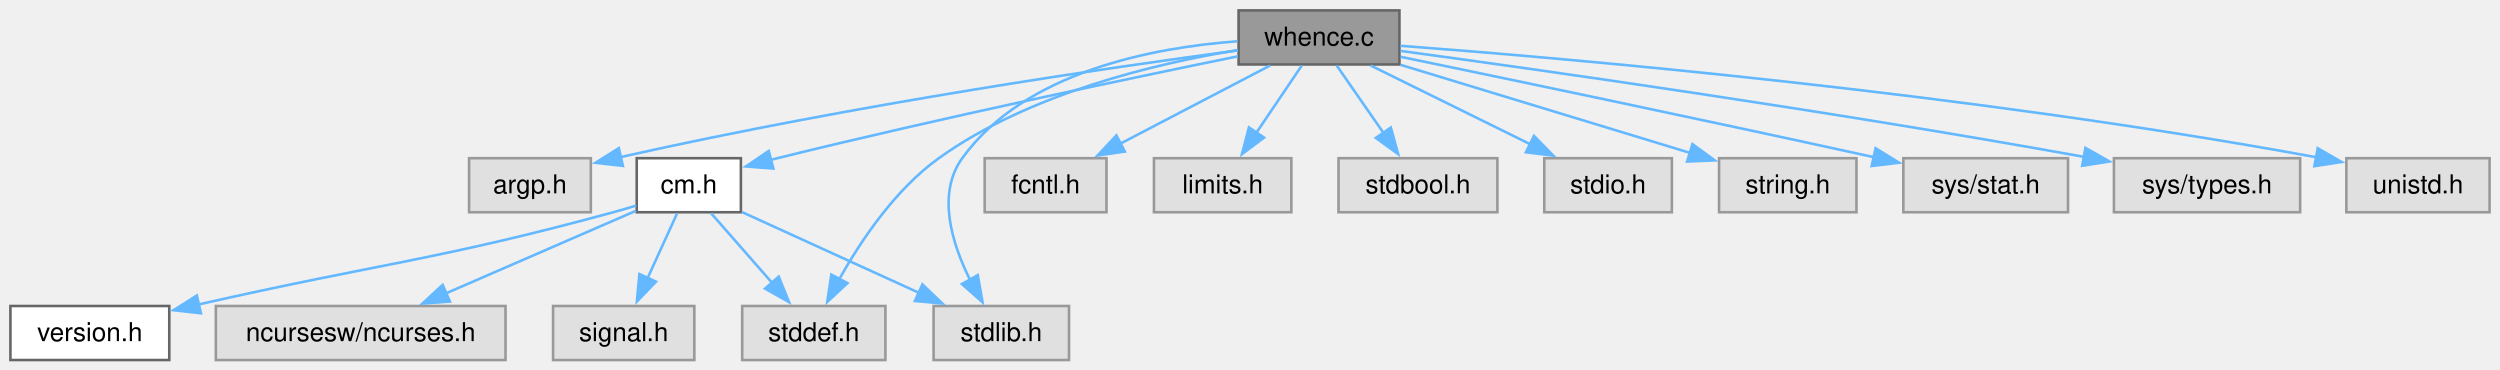
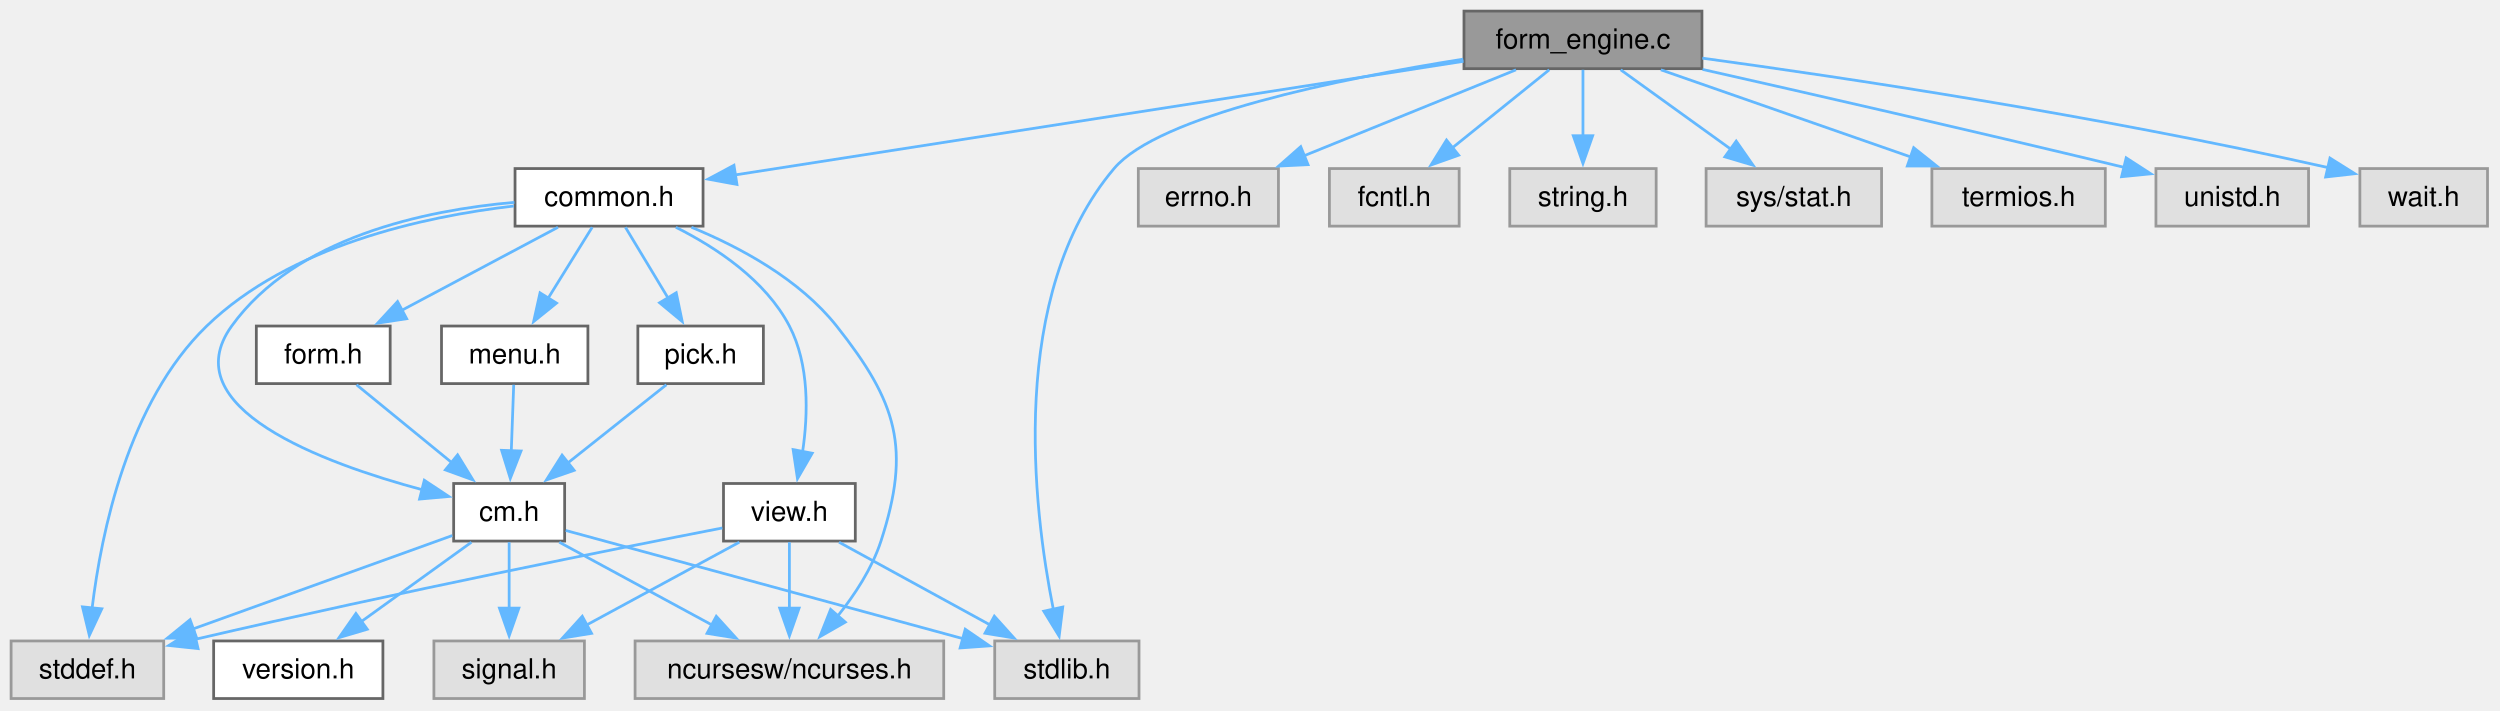
- <svg xmlns="http://www.w3.org/2000/svg" xmlns:xlink="http://www.w3.org/1999/xlink" width="960pt" height="142pt" viewBox="0.00 0.00 960.00 142.00">
-   <g id="graph0" class="graph" transform="scale(1 1) rotate(0) translate(4 138.25)">
+ <svg xmlns="http://www.w3.org/2000/svg" xmlns:xlink="http://www.w3.org/1999/xlink" width="901pt" height="256pt" viewBox="0.00 0.00 901.00 256.00">
+   <g id="graph0" class="graph" transform="scale(1 1) rotate(0) translate(4 251.75)">
    <g id="Node000001" class="node">
      <g id="a_Node000001">
-         <a xlink:title="Find the full path of a file in the directories specified by the.">
-           <polygon fill="#999999" stroke="#666666" points="533.38,-134.25 471.62,-134.25 471.62,-113.5 533.38,-113.5 533.38,-134.25" />
-           <text xml:space="preserve" text-anchor="middle" x="502.5" y="-120.75" font-family="Helvetica,sans-Serif" font-size="10.00">whence.c</text>
+         <a xlink:title="The working part of C-Menu Form.">
+           <polygon fill="#999999" stroke="#666666" points="609.38,-247.75 523.62,-247.75 523.62,-227 609.38,-227 609.38,-247.75" />
+           <text xml:space="preserve" text-anchor="middle" x="566.5" y="-234.25" font-family="Helvetica,sans-Serif" font-size="10.00">form_engine.c</text>
        </a>
      </g>
    </g>
    <g id="Node000002" class="node">
      <g id="a_Node000002">
-         <a xlink:title=" ">
-           <polygon fill="#e0e0e0" stroke="#999999" points="222.88,-77.5 176.12,-77.5 176.12,-56.75 222.88,-56.75 222.88,-77.5" />
-           <text xml:space="preserve" text-anchor="middle" x="199.5" y="-64" font-family="Helvetica,sans-Serif" font-size="10.00">argp.h</text>
+         <a xlink:href="../../dd/dd8/a00719.html" target="_top" xlink:title="Headder for C-Menu Menu, Form, Pick, and View components.">
+           <polygon fill="white" stroke="#666666" points="249.38,-191 181.62,-191 181.62,-170.25 249.38,-170.25 249.38,-191" />
+           <text xml:space="preserve" text-anchor="middle" x="215.5" y="-177.5" font-family="Helvetica,sans-Serif" font-size="10.00">common.h</text>
        </a>
      </g>
    </g>
    <g id="edge1_Node000001_Node000002" class="edge">
      <g id="a_edge1_Node000001_Node000002">
        <a xlink:title=" ">
-           <path fill="none" stroke="#63b8ff" d="M471.38,-118.89C422.72,-112.4 325.5,-98.38 234.27,-77.93" />
-           <polygon fill="#63b8ff" stroke="#63b8ff" points="235.19,-74.55 224.66,-75.74 233.63,-81.37 235.19,-74.55" />
+           <path fill="none" stroke="#63b8ff" d="M523.46,-229.66C456.75,-219.26 328.99,-199.33 260.88,-188.7" />
+           <polygon fill="#63b8ff" stroke="#63b8ff" points="261.6,-185.27 251.18,-187.19 260.52,-192.19 261.6,-185.27" />
+         </a>
+       </g>
+     </g>
+     <g id="Node000008" class="node">
+       <g id="a_Node000008">
+         <a xlink:title=" ">
+           <polygon fill="#e0e0e0" stroke="#999999" points="406.5,-20.75 354.5,-20.75 354.5,0 406.5,0 406.5,-20.75" />
+           <text xml:space="preserve" text-anchor="middle" x="380.5" y="-7.25" font-family="Helvetica,sans-Serif" font-size="10.00">stdlib.h</text>
+         </a>
+       </g>
+     </g>
+     <g id="edge23_Node000001_Node000008" class="edge">
+       <g id="a_edge23_Node000001_Node000008">
+         <a xlink:title=" ">
+           <path fill="none" stroke="#63b8ff" d="M523.34,-230.44C478.81,-223.38 413.62,-210.09 397.5,-191 359.17,-145.62 368.3,-68.9 375.61,-32.18" />
+           <polygon fill="#63b8ff" stroke="#63b8ff" points="379.02,-32.97 377.72,-22.45 372.18,-31.48 379.02,-32.97" />
+         </a>
+       </g>
+     </g>
+     <g id="Node000013" class="node">
+       <g id="a_Node000013">
+         <a xlink:title=" ">
+           <polygon fill="#e0e0e0" stroke="#999999" points="456.75,-191 406.25,-191 406.25,-170.25 456.75,-170.25 456.75,-191" />
+           <text xml:space="preserve" text-anchor="middle" x="431.5" y="-177.5" font-family="Helvetica,sans-Serif" font-size="10.00">errno.h</text>
+         </a>
+       </g>
+     </g>
+     <g id="edge21_Node000001_Node000013" class="edge">
+       <g id="a_edge21_Node000001_Node000013">
+         <a xlink:title=" ">
+           <path fill="none" stroke="#63b8ff" d="M542.36,-226.59C521.06,-217.94 489.75,-205.25 465.83,-195.55" />
+           <polygon fill="#63b8ff" stroke="#63b8ff" points="467.41,-192.41 456.83,-191.9 464.78,-198.9 467.41,-192.41" />
+         </a>
+       </g>
+     </g>
+     <g id="Node000014" class="node">
+       <g id="a_Node000014">
+         <a xlink:title=" ">
+           <polygon fill="#e0e0e0" stroke="#999999" points="521.88,-191 475.12,-191 475.12,-170.25 521.88,-170.25 521.88,-191" />
+           <text xml:space="preserve" text-anchor="middle" x="498.5" y="-177.5" font-family="Helvetica,sans-Serif" font-size="10.00">fcntl.h</text>
+         </a>
+       </g>
+     </g>
+     <g id="edge22_Node000001_Node000014" class="edge">
+       <g id="a_edge22_Node000001_Node000014">
+         <a xlink:title=" ">
+           <path fill="none" stroke="#63b8ff" d="M554.34,-226.59C544.67,-218.8 530.92,-207.72 519.48,-198.51" />
+           <polygon fill="#63b8ff" stroke="#63b8ff" points="521.71,-195.82 511.73,-192.28 517.32,-201.28 521.71,-195.82" />
+         </a>
+       </g>
+     </g>
+     <g id="Node000015" class="node">
+       <g id="a_Node000015">
+         <a xlink:title=" ">
+           <polygon fill="#e0e0e0" stroke="#999999" points="592.88,-191 540.12,-191 540.12,-170.25 592.88,-170.25 592.88,-191" />
+           <text xml:space="preserve" text-anchor="middle" x="566.5" y="-177.5" font-family="Helvetica,sans-Serif" font-size="10.00">string.h</text>
+         </a>
+       </g>
+     </g>
+     <g id="edge24_Node000001_Node000015" class="edge">
+       <g id="a_edge24_Node000001_Node000015">
+         <a xlink:title=" ">
+           <path fill="none" stroke="#63b8ff" d="M566.5,-226.59C566.5,-219.97 566.5,-210.97 566.5,-202.77" />
+           <polygon fill="#63b8ff" stroke="#63b8ff" points="570,-202.84 566.5,-192.84 563,-202.84 570,-202.84" />
+         </a>
+       </g>
+     </g>
+     <g id="Node000016" class="node">
+       <g id="a_Node000016">
+         <a xlink:title=" ">
+           <polygon fill="#e0e0e0" stroke="#999999" points="674.12,-191 610.88,-191 610.88,-170.25 674.12,-170.25 674.12,-191" />
+           <text xml:space="preserve" text-anchor="middle" x="642.5" y="-177.5" font-family="Helvetica,sans-Serif" font-size="10.00">sys/stat.h</text>
+         </a>
+       </g>
+     </g>
+     <g id="edge25_Node000001_Node000016" class="edge">
+       <g id="a_edge25_Node000001_Node000016">
+         <a xlink:title=" ">
+           <path fill="none" stroke="#63b8ff" d="M580.09,-226.59C591.11,-218.65 606.89,-207.28 619.82,-197.96" />
+           <polygon fill="#63b8ff" stroke="#63b8ff" points="621.73,-200.9 627.8,-192.21 617.64,-195.22 621.73,-200.9" />
+         </a>
+       </g>
+     </g>
+     <g id="Node000017" class="node">
+       <g id="a_Node000017">
+         <a xlink:title=" ">
+           <polygon fill="#e0e0e0" stroke="#999999" points="754.75,-191 692.25,-191 692.25,-170.25 754.75,-170.25 754.75,-191" />
+           <text xml:space="preserve" text-anchor="middle" x="723.5" y="-177.5" font-family="Helvetica,sans-Serif" font-size="10.00">termios.h</text>
+         </a>
+       </g>
+     </g>
+     <g id="edge26_Node000001_Node000017" class="edge">
+       <g id="a_edge26_Node000001_Node000017">
+         <a xlink:title=" ">
+           <path fill="none" stroke="#63b8ff" d="M594.57,-226.59C619.72,-217.82 656.85,-204.87 684.81,-195.12" />
+           <polygon fill="#63b8ff" stroke="#63b8ff" points="685.69,-198.52 693.98,-191.92 683.39,-191.91 685.69,-198.52" />
+         </a>
+       </g>
+     </g>
+     <g id="Node000018" class="node">
+       <g id="a_Node000018">
+         <a xlink:title=" ">
+           <polygon fill="#e0e0e0" stroke="#999999" points="828,-191 773,-191 773,-170.25 828,-170.25 828,-191" />
+           <text xml:space="preserve" text-anchor="middle" x="800.5" y="-177.5" font-family="Helvetica,sans-Serif" font-size="10.00">unistd.h</text>
+         </a>
+       </g>
+     </g>
+     <g id="edge27_Node000001_Node000018" class="edge">
+       <g id="a_edge27_Node000001_Node000018">
+         <a xlink:title=" ">
+           <path fill="none" stroke="#63b8ff" d="M609.6,-226.73C647.22,-218.25 703.54,-205.4 761.75,-191.38" />
+           <polygon fill="#63b8ff" stroke="#63b8ff" points="762.27,-194.86 771.16,-189.11 760.62,-188.06 762.27,-194.86" />
+         </a>
+       </g>
+     </g>
+     <g id="Node000019" class="node">
+       <g id="a_Node000019">
+         <a xlink:title=" ">
+           <polygon fill="#e0e0e0" stroke="#999999" points="892.5,-191 846.5,-191 846.5,-170.25 892.5,-170.25 892.5,-191" />
+           <text xml:space="preserve" text-anchor="middle" x="869.5" y="-177.5" font-family="Helvetica,sans-Serif" font-size="10.00">wait.h</text>
+         </a>
+       </g>
+     </g>
+     <g id="edge28_Node000001_Node000019" class="edge">
+       <g id="a_edge28_Node000001_Node000019">
+         <a xlink:title=" ">
+           <path fill="none" stroke="#63b8ff" d="M609.52,-230.79C660.98,-223.75 749.89,-210.46 835,-191.36" />
+           <polygon fill="#63b8ff" stroke="#63b8ff" points="835.72,-194.78 844.69,-189.15 834.16,-187.96 835.72,-194.78" />
        </a>
      </g>
    </g>
    <g id="Node000003" class="node">
      <g id="a_Node000003">
+         <a xlink:title=" ">
+           <polygon fill="#e0e0e0" stroke="#999999" points="336.12,-20.75 224.88,-20.75 224.88,0 336.12,0 336.12,-20.75" />
+           <text xml:space="preserve" text-anchor="middle" x="280.5" y="-7.25" font-family="Helvetica,sans-Serif" font-size="10.00">ncursesw/ncurses.h</text>
+         </a>
+       </g>
+     </g>
+     <g id="edge2_Node000002_Node000003" class="edge">
+       <g id="a_edge2_Node000002_Node000003">
+         <a xlink:title=" ">
+           <path fill="none" stroke="#63b8ff" d="M245.19,-169.85C262.78,-162.62 284.16,-151.08 297.5,-134.25 319.34,-106.68 324.38,-90.2 313.5,-56.75 310.29,-46.87 304.03,-37.35 297.81,-29.6" />
+           <polygon fill="#63b8ff" stroke="#63b8ff" points="300.65,-27.53 291.46,-22.27 295.36,-32.12 300.65,-27.53" />
+         </a>
+       </g>
+     </g>
+     <g id="Node000004" class="node">
+       <g id="a_Node000004">
        <a xlink:href="../../d8/db9/a00725.html" target="_top" xlink:title="Headder for C-Menu API library, libcm.so.">
-           <polygon fill="white" stroke="#666666" points="280.5,-77.5 240.5,-77.5 240.5,-56.75 280.5,-56.75 280.5,-77.5" />
-           <text xml:space="preserve" text-anchor="middle" x="260.5" y="-64" font-family="Helvetica,sans-Serif" font-size="10.00">cm.h</text>
-         </a>
-       </g>
-     </g>
-     <g id="edge2_Node000001_Node000003" class="edge">
-       <g id="a_edge2_Node000001_Node000003">
-         <a xlink:title=" ">
-           <path fill="none" stroke="#63b8ff" d="M471.37,-116.63C430.59,-108.33 356.94,-92.91 294.5,-77.5 293.68,-77.3 292.84,-77.09 292,-76.87" />
-           <polygon fill="#63b8ff" stroke="#63b8ff" points="292.97,-73.51 282.41,-74.34 291.19,-80.28 292.97,-73.51" />
+           <polygon fill="white" stroke="#666666" points="199.5,-77.5 159.5,-77.5 159.5,-56.75 199.5,-56.75 199.5,-77.5" />
+           <text xml:space="preserve" text-anchor="middle" x="179.5" y="-64" font-family="Helvetica,sans-Serif" font-size="10.00">cm.h</text>
+         </a>
+       </g>
+     </g>
+     <g id="edge3_Node000002_Node000004" class="edge">
+       <g id="a_edge3_Node000002_Node000004">
+         <a xlink:title=" ">
+           <path fill="none" stroke="#63b8ff" d="M181.38,-178.82C149.2,-176.02 102.56,-166.26 79.5,-134.25 58.38,-104.94 111.85,-84.98 148.49,-75.16" />
+           <polygon fill="#63b8ff" stroke="#63b8ff" points="148.92,-78.67 157.75,-72.82 147.2,-71.88 148.92,-78.67" />
        </a>
      </g>
    </g>
    <g id="Node000007" class="node">
      <g id="a_Node000007">
        <a xlink:title=" ">
-           <polygon fill="#e0e0e0" stroke="#999999" points="336,-20.75 281,-20.75 281,0 336,0 336,-20.75" />
-           <text xml:space="preserve" text-anchor="middle" x="308.5" y="-7.25" font-family="Helvetica,sans-Serif" font-size="10.00">stddef.h</text>
-         </a>
-       </g>
-     </g>
-     <g id="edge11_Node000001_Node000007" class="edge">
-       <g id="a_edge11_Node000001_Node000007">
-         <a xlink:title=" ">
-           <path fill="none" stroke="#63b8ff" d="M471.16,-119.01C439.72,-113.86 391.12,-102.33 356.5,-77.5 339.78,-65.51 326.6,-45.88 318.31,-31.12" />
-           <polygon fill="#63b8ff" stroke="#63b8ff" points="321.43,-29.53 313.66,-22.32 315.24,-32.8 321.43,-29.53" />
-         </a>
-       </g>
-     </g>
-     <g id="Node000008" class="node">
-       <g id="a_Node000008">
-         <a xlink:title=" ">
-           <polygon fill="#e0e0e0" stroke="#999999" points="406.5,-20.75 354.5,-20.75 354.5,0 406.5,0 406.5,-20.75" />
-           <text xml:space="preserve" text-anchor="middle" x="380.5" y="-7.25" font-family="Helvetica,sans-Serif" font-size="10.00">stdlib.h</text>
-         </a>
-       </g>
-     </g>
-     <g id="edge13_Node000001_Node000008" class="edge">
-       <g id="a_edge13_Node000001_Node000008">
-         <a xlink:title=" ">
-           <path fill="none" stroke="#63b8ff" d="M471.16,-122.39C438.72,-120.01 389.48,-110.71 365.5,-77.5 355.61,-63.81 361.52,-44.7 368.62,-30.55" />
-           <polygon fill="#63b8ff" stroke="#63b8ff" points="371.47,-32.61 373.3,-22.18 365.36,-29.19 371.47,-32.61" />
+           <polygon fill="#e0e0e0" stroke="#999999" points="55,-20.75 0,-20.75 0,0 55,0 55,-20.75" />
+           <text xml:space="preserve" text-anchor="middle" x="27.5" y="-7.25" font-family="Helvetica,sans-Serif" font-size="10.00">stddef.h</text>
+         </a>
+       </g>
+     </g>
+     <g id="edge20_Node000002_Node000007" class="edge">
+       <g id="a_edge20_Node000002_Node000007">
+         <a xlink:title=" ">
+           <path fill="none" stroke="#63b8ff" d="M181.19,-177.51C148.67,-173.72 100.46,-163.22 70.5,-134.25 42.17,-106.85 32.48,-59.76 29.19,-32.52" />
+           <polygon fill="#63b8ff" stroke="#63b8ff" points="32.69,-32.34 28.2,-22.74 25.72,-33.04 32.69,-32.34" />
        </a>
      </g>
    </g>
    <g id="Node000009" class="node">
      <g id="a_Node000009">
-         <a xlink:title=" ">
-           <polygon fill="#e0e0e0" stroke="#999999" points="420.88,-77.5 374.12,-77.5 374.12,-56.75 420.88,-56.75 420.88,-77.5" />
-           <text xml:space="preserve" text-anchor="middle" x="397.5" y="-64" font-family="Helvetica,sans-Serif" font-size="10.00">fcntl.h</text>
-         </a>
-       </g>
-     </g>
-     <g id="edge8_Node000001_Node000009" class="edge">
-       <g id="a_edge8_Node000001_Node000009">
-         <a xlink:title=" ">
-           <path fill="none" stroke="#63b8ff" d="M483.73,-113.09C467.75,-104.76 444.55,-92.66 426.24,-83.11" />
-           <polygon fill="#63b8ff" stroke="#63b8ff" points="427.94,-80.05 417.45,-78.53 424.7,-86.26 427.94,-80.05" />
+         <a xlink:href="../../d2/d94/a00716.html" target="_top" xlink:title="Form data structures, enums, types, end process declarations.">
+           <polygon fill="white" stroke="#666666" points="136.62,-134.25 88.38,-134.25 88.38,-113.5 136.62,-113.5 136.62,-134.25" />
+           <text xml:space="preserve" text-anchor="middle" x="112.5" y="-120.75" font-family="Helvetica,sans-Serif" font-size="10.00">form.h</text>
+         </a>
+       </g>
+     </g>
+     <g id="edge9_Node000002_Node000009" class="edge">
+       <g id="a_edge9_Node000002_Node000009">
+         <a xlink:title=" ">
+           <path fill="none" stroke="#63b8ff" d="M197.09,-169.84C181.41,-161.51 158.65,-149.41 140.69,-139.86" />
+           <polygon fill="#63b8ff" stroke="#63b8ff" points="142.56,-136.89 132.09,-135.29 139.28,-143.07 142.56,-136.89" />
        </a>
      </g>
    </g>
    <g id="Node000010" class="node">
      <g id="a_Node000010">
-         <a xlink:title=" ">
-           <polygon fill="#e0e0e0" stroke="#999999" points="491.88,-77.5 439.12,-77.5 439.12,-56.75 491.88,-56.75 491.88,-77.5" />
-           <text xml:space="preserve" text-anchor="middle" x="465.5" y="-64" font-family="Helvetica,sans-Serif" font-size="10.00">limits.h</text>
-         </a>
-       </g>
-     </g>
-     <g id="edge9_Node000001_Node000010" class="edge">
-       <g id="a_edge9_Node000001_Node000010">
-         <a xlink:title=" ">
-           <path fill="none" stroke="#63b8ff" d="M495.89,-113.09C491.04,-105.92 484.32,-95.98 478.43,-87.26" />
-           <polygon fill="#63b8ff" stroke="#63b8ff" points="481.4,-85.41 472.91,-79.08 475.6,-89.33 481.4,-85.41" />
+         <a xlink:href="../../df/df7/a00731.html" target="_top" xlink:title="Menu data structures, enums, types, end external declarations.">
+           <polygon fill="white" stroke="#666666" points="207.88,-134.25 155.12,-134.25 155.12,-113.5 207.88,-113.5 207.88,-134.25" />
+           <text xml:space="preserve" text-anchor="middle" x="181.5" y="-120.75" font-family="Helvetica,sans-Serif" font-size="10.00">menu.h</text>
+         </a>
+       </g>
+     </g>
+     <g id="edge11_Node000002_Node000010" class="edge">
+       <g id="a_edge11_Node000002_Node000010">
+         <a xlink:title=" ">
+           <path fill="none" stroke="#63b8ff" d="M209.42,-169.84C205.02,-162.75 198.93,-152.94 193.56,-144.29" />
+           <polygon fill="#63b8ff" stroke="#63b8ff" points="196.57,-142.51 188.32,-135.86 190.63,-146.21 196.57,-142.51" />
        </a>
      </g>
    </g>
    <g id="Node000011" class="node">
      <g id="a_Node000011">
-         <a xlink:title=" ">
-           <polygon fill="#e0e0e0" stroke="#999999" points="571,-77.5 510,-77.5 510,-56.75 571,-56.75 571,-77.5" />
-           <text xml:space="preserve" text-anchor="middle" x="540.5" y="-64" font-family="Helvetica,sans-Serif" font-size="10.00">stdbool.h</text>
-         </a>
-       </g>
-     </g>
-     <g id="edge10_Node000001_Node000011" class="edge">
-       <g id="a_edge10_Node000001_Node000011">
-         <a xlink:title=" ">
-           <path fill="none" stroke="#63b8ff" d="M509.29,-113.09C514.27,-105.92 521.17,-95.98 527.22,-87.26" />
-           <polygon fill="#63b8ff" stroke="#63b8ff" points="530.08,-89.28 532.9,-79.07 524.32,-85.29 530.08,-89.28" />
+         <a xlink:href="../../db/d7c/a00722.html" target="_top" xlink:title="Pick data structures, enums, types, end external declarations.">
+           <polygon fill="white" stroke="#666666" points="271.12,-134.25 225.88,-134.25 225.88,-113.5 271.12,-113.5 271.12,-134.25" />
+           <text xml:space="preserve" text-anchor="middle" x="248.5" y="-120.75" font-family="Helvetica,sans-Serif" font-size="10.00">pick.h</text>
+         </a>
+       </g>
+     </g>
+     <g id="edge13_Node000002_Node000011" class="edge">
+       <g id="a_edge13_Node000002_Node000011">
+         <a xlink:title=" ">
+           <path fill="none" stroke="#63b8ff" d="M221.4,-169.84C225.67,-162.75 231.58,-152.94 236.8,-144.29" />
+           <polygon fill="#63b8ff" stroke="#63b8ff" points="239.71,-146.25 241.87,-135.87 233.71,-142.63 239.71,-146.25" />
        </a>
      </g>
    </g>
    <g id="Node000012" class="node">
      <g id="a_Node000012">
-         <a xlink:title=" ">
-           <polygon fill="#e0e0e0" stroke="#999999" points="638,-77.5 589,-77.5 589,-56.75 638,-56.75 638,-77.5" />
-           <text xml:space="preserve" text-anchor="middle" x="613.5" y="-64" font-family="Helvetica,sans-Serif" font-size="10.00">stdio.h</text>
-         </a>
-       </g>
-     </g>
-     <g id="edge12_Node000001_Node000012" class="edge">
-       <g id="a_edge12_Node000001_Node000012">
-         <a xlink:title=" ">
-           <path fill="none" stroke="#63b8ff" d="M522.34,-113.09C539.39,-104.68 564.22,-92.43 583.66,-82.84" />
-           <polygon fill="#63b8ff" stroke="#63b8ff" points="585.05,-86.06 592.47,-78.5 581.95,-79.78 585.05,-86.06" />
-         </a>
-       </g>
-     </g>
-     <g id="Node000013" class="node">
-       <g id="a_Node000013">
-         <a xlink:title=" ">
-           <polygon fill="#e0e0e0" stroke="#999999" points="708.88,-77.5 656.12,-77.5 656.12,-56.75 708.88,-56.75 708.88,-77.5" />
-           <text xml:space="preserve" text-anchor="middle" x="682.5" y="-64" font-family="Helvetica,sans-Serif" font-size="10.00">string.h</text>
-         </a>
-       </g>
-     </g>
-     <g id="edge14_Node000001_Node000013" class="edge">
-       <g id="a_edge14_Node000001_Node000013">
-         <a xlink:title=" ">
-           <path fill="none" stroke="#63b8ff" d="M533.85,-113.34C564.76,-103.94 612,-89.57 644.91,-79.56" />
-           <polygon fill="#63b8ff" stroke="#63b8ff" points="645.9,-82.92 654.45,-76.66 643.86,-76.22 645.9,-82.92" />
-         </a>
-       </g>
-     </g>
-     <g id="Node000014" class="node">
-       <g id="a_Node000014">
-         <a xlink:title=" ">
-           <polygon fill="#e0e0e0" stroke="#999999" points="790.12,-77.5 726.88,-77.5 726.88,-56.75 790.12,-56.75 790.12,-77.5" />
-           <text xml:space="preserve" text-anchor="middle" x="758.5" y="-64" font-family="Helvetica,sans-Serif" font-size="10.00">sys/stat.h</text>
-         </a>
-       </g>
-     </g>
-     <g id="edge15_Node000001_Node000014" class="edge">
-       <g id="a_edge15_Node000001_Node000014">
-         <a xlink:title=" ">
-           <path fill="none" stroke="#63b8ff" d="M533.87,-116.43C573.72,-108.2 644.91,-93.37 715.81,-77.84" />
-           <polygon fill="#63b8ff" stroke="#63b8ff" points="716.23,-81.33 725.25,-75.77 714.73,-74.5 716.23,-81.33" />
-         </a>
-       </g>
-     </g>
-     <g id="Node000015" class="node">
-       <g id="a_Node000015">
-         <a xlink:title=" ">
-           <polygon fill="#e0e0e0" stroke="#999999" points="879.25,-77.5 807.75,-77.5 807.75,-56.75 879.25,-56.75 879.25,-77.5" />
-           <text xml:space="preserve" text-anchor="middle" x="843.5" y="-64" font-family="Helvetica,sans-Serif" font-size="10.00">sys/types.h</text>
-         </a>
-       </g>
-     </g>
-     <g id="edge16_Node000001_Node000015" class="edge">
-       <g id="a_edge16_Node000001_Node000015">
-         <a xlink:title=" ">
-           <path fill="none" stroke="#63b8ff" d="M533.81,-118.7C586.17,-111.6 695.03,-96.26 796.46,-77.98" />
-           <polygon fill="#63b8ff" stroke="#63b8ff" points="796.81,-81.47 806.03,-76.24 795.56,-74.59 796.81,-81.47" />
-         </a>
-       </g>
-     </g>
-     <g id="Node000016" class="node">
-       <g id="a_Node000016">
-         <a xlink:title=" ">
-           <polygon fill="#e0e0e0" stroke="#999999" points="952,-77.5 897,-77.5 897,-56.75 952,-56.75 952,-77.5" />
-           <text xml:space="preserve" text-anchor="middle" x="924.5" y="-64" font-family="Helvetica,sans-Serif" font-size="10.00">unistd.h</text>
-         </a>
-       </g>
-     </g>
-     <g id="edge17_Node000001_Node000016" class="edge">
-       <g id="a_edge17_Node000001_Node000016">
-         <a xlink:title=" ">
-           <path fill="none" stroke="#63b8ff" d="M533.74,-120.67C597.96,-115.83 749.59,-102.78 885.66,-77.83" />
-           <polygon fill="#63b8ff" stroke="#63b8ff" points="886,-81.32 895.19,-76.05 884.72,-74.44 886,-81.32" />
-         </a>
-       </g>
-     </g>
-     <g id="Node000004" class="node">
-       <g id="a_Node000004">
-         <a xlink:href="../../df/d3b/a00728.html" target="_top" xlink:title=" ">
-           <polygon fill="white" stroke="#666666" points="61,-20.75 0,-20.75 0,0 61,0 61,-20.75" />
-           <text xml:space="preserve" text-anchor="middle" x="30.5" y="-7.25" font-family="Helvetica,sans-Serif" font-size="10.00">version.h</text>
-         </a>
-       </g>
-     </g>
-     <g id="edge3_Node000003_Node000004" class="edge">
-       <g id="a_edge3_Node000003_Node000004">
-         <a xlink:title=" ">
-           <path fill="none" stroke="#63b8ff" d="M240.29,-59.32C237.36,-58.41 234.36,-57.53 231.5,-56.75 163.67,-38.29 143.25,-37.41 72.03,-21.29" />
-           <polygon fill="#63b8ff" stroke="#63b8ff" points="73.15,-17.95 62.62,-19.13 71.59,-24.78 73.15,-17.95" />
+         <a xlink:href="../../d6/dc0/a00734.html" target="_top" xlink:title="View data structures, enums, types, end external declarations.">
+           <polygon fill="white" stroke="#666666" points="304.25,-77.5 256.75,-77.5 256.75,-56.75 304.25,-56.75 304.25,-77.5" />
+           <text xml:space="preserve" text-anchor="middle" x="280.5" y="-64" font-family="Helvetica,sans-Serif" font-size="10.00">view.h</text>
+         </a>
+       </g>
+     </g>
+     <g id="edge15_Node000002_Node000012" class="edge">
+       <g id="a_edge15_Node000002_Node000012">
+         <a xlink:title=" ">
+           <path fill="none" stroke="#63b8ff" d="M239.58,-169.84C254.3,-162.44 271.91,-150.72 280.5,-134.25 287.73,-120.38 287.27,-102.54 285.25,-88.88" />
+           <polygon fill="#63b8ff" stroke="#63b8ff" points="288.72,-88.41 283.41,-79.24 281.84,-89.72 288.72,-88.41" />
+         </a>
+       </g>
+     </g>
+     <g id="edge5_Node000004_Node000003" class="edge">
+       <g id="a_edge5_Node000004_Node000003">
+         <a xlink:title=" ">
+           <path fill="none" stroke="#63b8ff" d="M197.56,-56.34C212.92,-48.01 235.24,-35.91 252.86,-26.36" />
+           <polygon fill="#63b8ff" stroke="#63b8ff" points="254.15,-29.64 261.27,-21.8 250.81,-23.49 254.15,-29.64" />
        </a>
      </g>
    </g>
    <g id="Node000005" class="node">
      <g id="a_Node000005">
-         <a xlink:title=" ">
-           <polygon fill="#e0e0e0" stroke="#999999" points="190.12,-20.75 78.88,-20.75 78.88,0 190.12,0 190.12,-20.75" />
-           <text xml:space="preserve" text-anchor="middle" x="134.5" y="-7.25" font-family="Helvetica,sans-Serif" font-size="10.00">ncursesw/ncurses.h</text>
-         </a>
-       </g>
-     </g>
-     <g id="edge4_Node000003_Node000005" class="edge">
-       <g id="a_edge4_Node000003_Node000005">
-         <a xlink:title=" ">
-           <path fill="none" stroke="#63b8ff" d="M240.26,-57.33C220.56,-48.77 190.3,-35.62 167.19,-25.58" />
-           <polygon fill="#63b8ff" stroke="#63b8ff" points="168.77,-22.45 158.21,-21.68 165.98,-28.87 168.77,-22.45" />
+         <a xlink:href="../../df/d3b/a00728.html" target="_top" xlink:title=" ">
+           <polygon fill="white" stroke="#666666" points="134,-20.75 73,-20.75 73,0 134,0 134,-20.75" />
+           <text xml:space="preserve" text-anchor="middle" x="103.5" y="-7.25" font-family="Helvetica,sans-Serif" font-size="10.00">version.h</text>
+         </a>
+       </g>
+     </g>
+     <g id="edge4_Node000004_Node000005" class="edge">
+       <g id="a_edge4_Node000004_Node000005">
+         <a xlink:title=" ">
+           <path fill="none" stroke="#63b8ff" d="M165.91,-56.34C154.89,-48.4 139.11,-37.03 126.18,-27.71" />
+           <polygon fill="#63b8ff" stroke="#63b8ff" points="128.36,-24.97 118.2,-21.96 124.27,-30.65 128.36,-24.97" />
        </a>
      </g>
    </g>
    <g id="Node000006" class="node">
      <g id="a_Node000006">
        <a xlink:title=" ">
-           <polygon fill="#e0e0e0" stroke="#999999" points="262.62,-20.75 208.38,-20.75 208.38,0 262.62,0 262.62,-20.75" />
-           <text xml:space="preserve" text-anchor="middle" x="235.5" y="-7.25" font-family="Helvetica,sans-Serif" font-size="10.00">signal.h</text>
-         </a>
-       </g>
-     </g>
-     <g id="edge5_Node000003_Node000006" class="edge">
-       <g id="a_edge5_Node000003_Node000006">
-         <a xlink:title=" ">
-           <path fill="none" stroke="#63b8ff" d="M256.03,-56.34C252.87,-49.41 248.51,-39.87 244.63,-31.36" />
-           <polygon fill="#63b8ff" stroke="#63b8ff" points="247.9,-30.1 240.56,-22.46 241.53,-33.01 247.9,-30.1" />
-         </a>
-       </g>
-     </g>
-     <g id="edge6_Node000003_Node000007" class="edge">
-       <g id="a_edge6_Node000003_Node000007">
-         <a xlink:title=" ">
-           <path fill="none" stroke="#63b8ff" d="M269.08,-56.34C275.57,-48.94 284.65,-38.57 292.47,-29.66" />
-           <polygon fill="#63b8ff" stroke="#63b8ff" points="295.03,-32.04 299,-22.22 289.77,-27.43 295.03,-32.04" />
-         </a>
-       </g>
-     </g>
-     <g id="edge7_Node000003_Node000008" class="edge">
-       <g id="a_edge7_Node000003_Node000008">
-         <a xlink:title=" ">
-           <path fill="none" stroke="#63b8ff" d="M280.86,-56.84C299.5,-48.33 327.4,-35.6 348.94,-25.78" />
-           <polygon fill="#63b8ff" stroke="#63b8ff" points="350.21,-29.04 357.86,-21.71 347.31,-22.67 350.21,-29.04" />
+           <polygon fill="#e0e0e0" stroke="#999999" points="206.62,-20.75 152.38,-20.75 152.38,0 206.62,0 206.62,-20.75" />
+           <text xml:space="preserve" text-anchor="middle" x="179.5" y="-7.25" font-family="Helvetica,sans-Serif" font-size="10.00">signal.h</text>
+         </a>
+       </g>
+     </g>
+     <g id="edge6_Node000004_Node000006" class="edge">
+       <g id="a_edge6_Node000004_Node000006">
+         <a xlink:title=" ">
+           <path fill="none" stroke="#63b8ff" d="M179.5,-56.34C179.5,-49.72 179.5,-40.72 179.5,-32.52" />
+           <polygon fill="#63b8ff" stroke="#63b8ff" points="183,-32.59 179.5,-22.59 176,-32.59 183,-32.59" />
+         </a>
+       </g>
+     </g>
+     <g id="edge7_Node000004_Node000007" class="edge">
+       <g id="a_edge7_Node000004_Node000007">
+         <a xlink:title=" ">
+           <path fill="none" stroke="#63b8ff" d="M159,-58.74C135.14,-50.15 95.25,-35.78 65.64,-25.11" />
+           <polygon fill="#63b8ff" stroke="#63b8ff" points="66.87,-21.84 56.28,-21.74 64.5,-28.42 66.87,-21.84" />
+         </a>
+       </g>
+     </g>
+     <g id="edge8_Node000004_Node000008" class="edge">
+       <g id="a_edge8_Node000004_Node000008">
+         <a xlink:title=" ">
+           <path fill="none" stroke="#63b8ff" d="M199.88,-60.57C233.43,-51.43 300.79,-33.09 343.1,-21.56" />
+           <polygon fill="#63b8ff" stroke="#63b8ff" points="343.87,-24.98 352.6,-18.98 342.03,-18.23 343.87,-24.98" />
+         </a>
+       </g>
+     </g>
+     <g id="edge10_Node000009_Node000004" class="edge">
+       <g id="a_edge10_Node000009_Node000004">
+         <a xlink:title=" ">
+           <path fill="none" stroke="#63b8ff" d="M124.48,-113.09C134.01,-105.3 147.56,-94.22 158.83,-85.01" />
+           <polygon fill="#63b8ff" stroke="#63b8ff" points="160.92,-87.82 166.45,-78.79 156.5,-82.4 160.92,-87.82" />
+         </a>
+       </g>
+     </g>
+     <g id="edge12_Node000010_Node000004" class="edge">
+       <g id="a_edge12_Node000010_Node000004">
+         <a xlink:title=" ">
+           <path fill="none" stroke="#63b8ff" d="M181.14,-113.09C180.9,-106.47 180.57,-97.47 180.27,-89.27" />
+           <polygon fill="#63b8ff" stroke="#63b8ff" points="183.77,-89.21 179.91,-79.34 176.78,-89.46 183.77,-89.21" />
+         </a>
+       </g>
+     </g>
+     <g id="edge14_Node000011_Node000004" class="edge">
+       <g id="a_edge14_Node000011_Node000004">
+         <a xlink:title=" ">
+           <path fill="none" stroke="#63b8ff" d="M236.16,-113.09C226.25,-105.22 212.11,-94 200.44,-84.74" />
+           <polygon fill="#63b8ff" stroke="#63b8ff" points="202.92,-82.24 192.91,-78.77 198.57,-87.73 202.92,-82.24" />
+         </a>
+       </g>
+     </g>
+     <g id="edge16_Node000012_Node000003" class="edge">
+       <g id="a_edge16_Node000012_Node000003">
+         <a xlink:title=" ">
+           <path fill="none" stroke="#63b8ff" d="M280.5,-56.34C280.5,-49.72 280.5,-40.72 280.5,-32.52" />
+           <polygon fill="#63b8ff" stroke="#63b8ff" points="284,-32.59 280.5,-22.59 277,-32.59 284,-32.59" />
+         </a>
+       </g>
+     </g>
+     <g id="edge17_Node000012_Node000006" class="edge">
+       <g id="a_edge17_Node000012_Node000006">
+         <a xlink:title=" ">
+           <path fill="none" stroke="#63b8ff" d="M262.44,-56.34C247.08,-48.01 224.76,-35.91 207.14,-26.36" />
+           <polygon fill="#63b8ff" stroke="#63b8ff" points="209.19,-23.49 198.73,-21.8 205.85,-29.64 209.19,-23.49" />
+         </a>
+       </g>
+     </g>
+     <g id="edge18_Node000012_Node000007" class="edge">
+       <g id="a_edge18_Node000012_Node000007">
+         <a xlink:title=" ">
+           <path fill="none" stroke="#63b8ff" d="M256.33,-61.47C218.05,-54.01 140.88,-38.63 66.35,-21.34" />
+           <polygon fill="#63b8ff" stroke="#63b8ff" points="67.38,-17.99 56.85,-19.12 65.79,-24.81 67.38,-17.99" />
+         </a>
+       </g>
+     </g>
+     <g id="edge19_Node000012_Node000008" class="edge">
+       <g id="a_edge19_Node000012_Node000008">
+         <a xlink:title=" ">
+           <path fill="none" stroke="#63b8ff" d="M298.38,-56.34C313.59,-48.01 335.69,-35.91 353.13,-26.36" />
+           <polygon fill="#63b8ff" stroke="#63b8ff" points="354.36,-29.68 361.45,-21.81 351,-23.54 354.36,-29.68" />
        </a>
      </g>
    </g>
  </g>
</svg>
